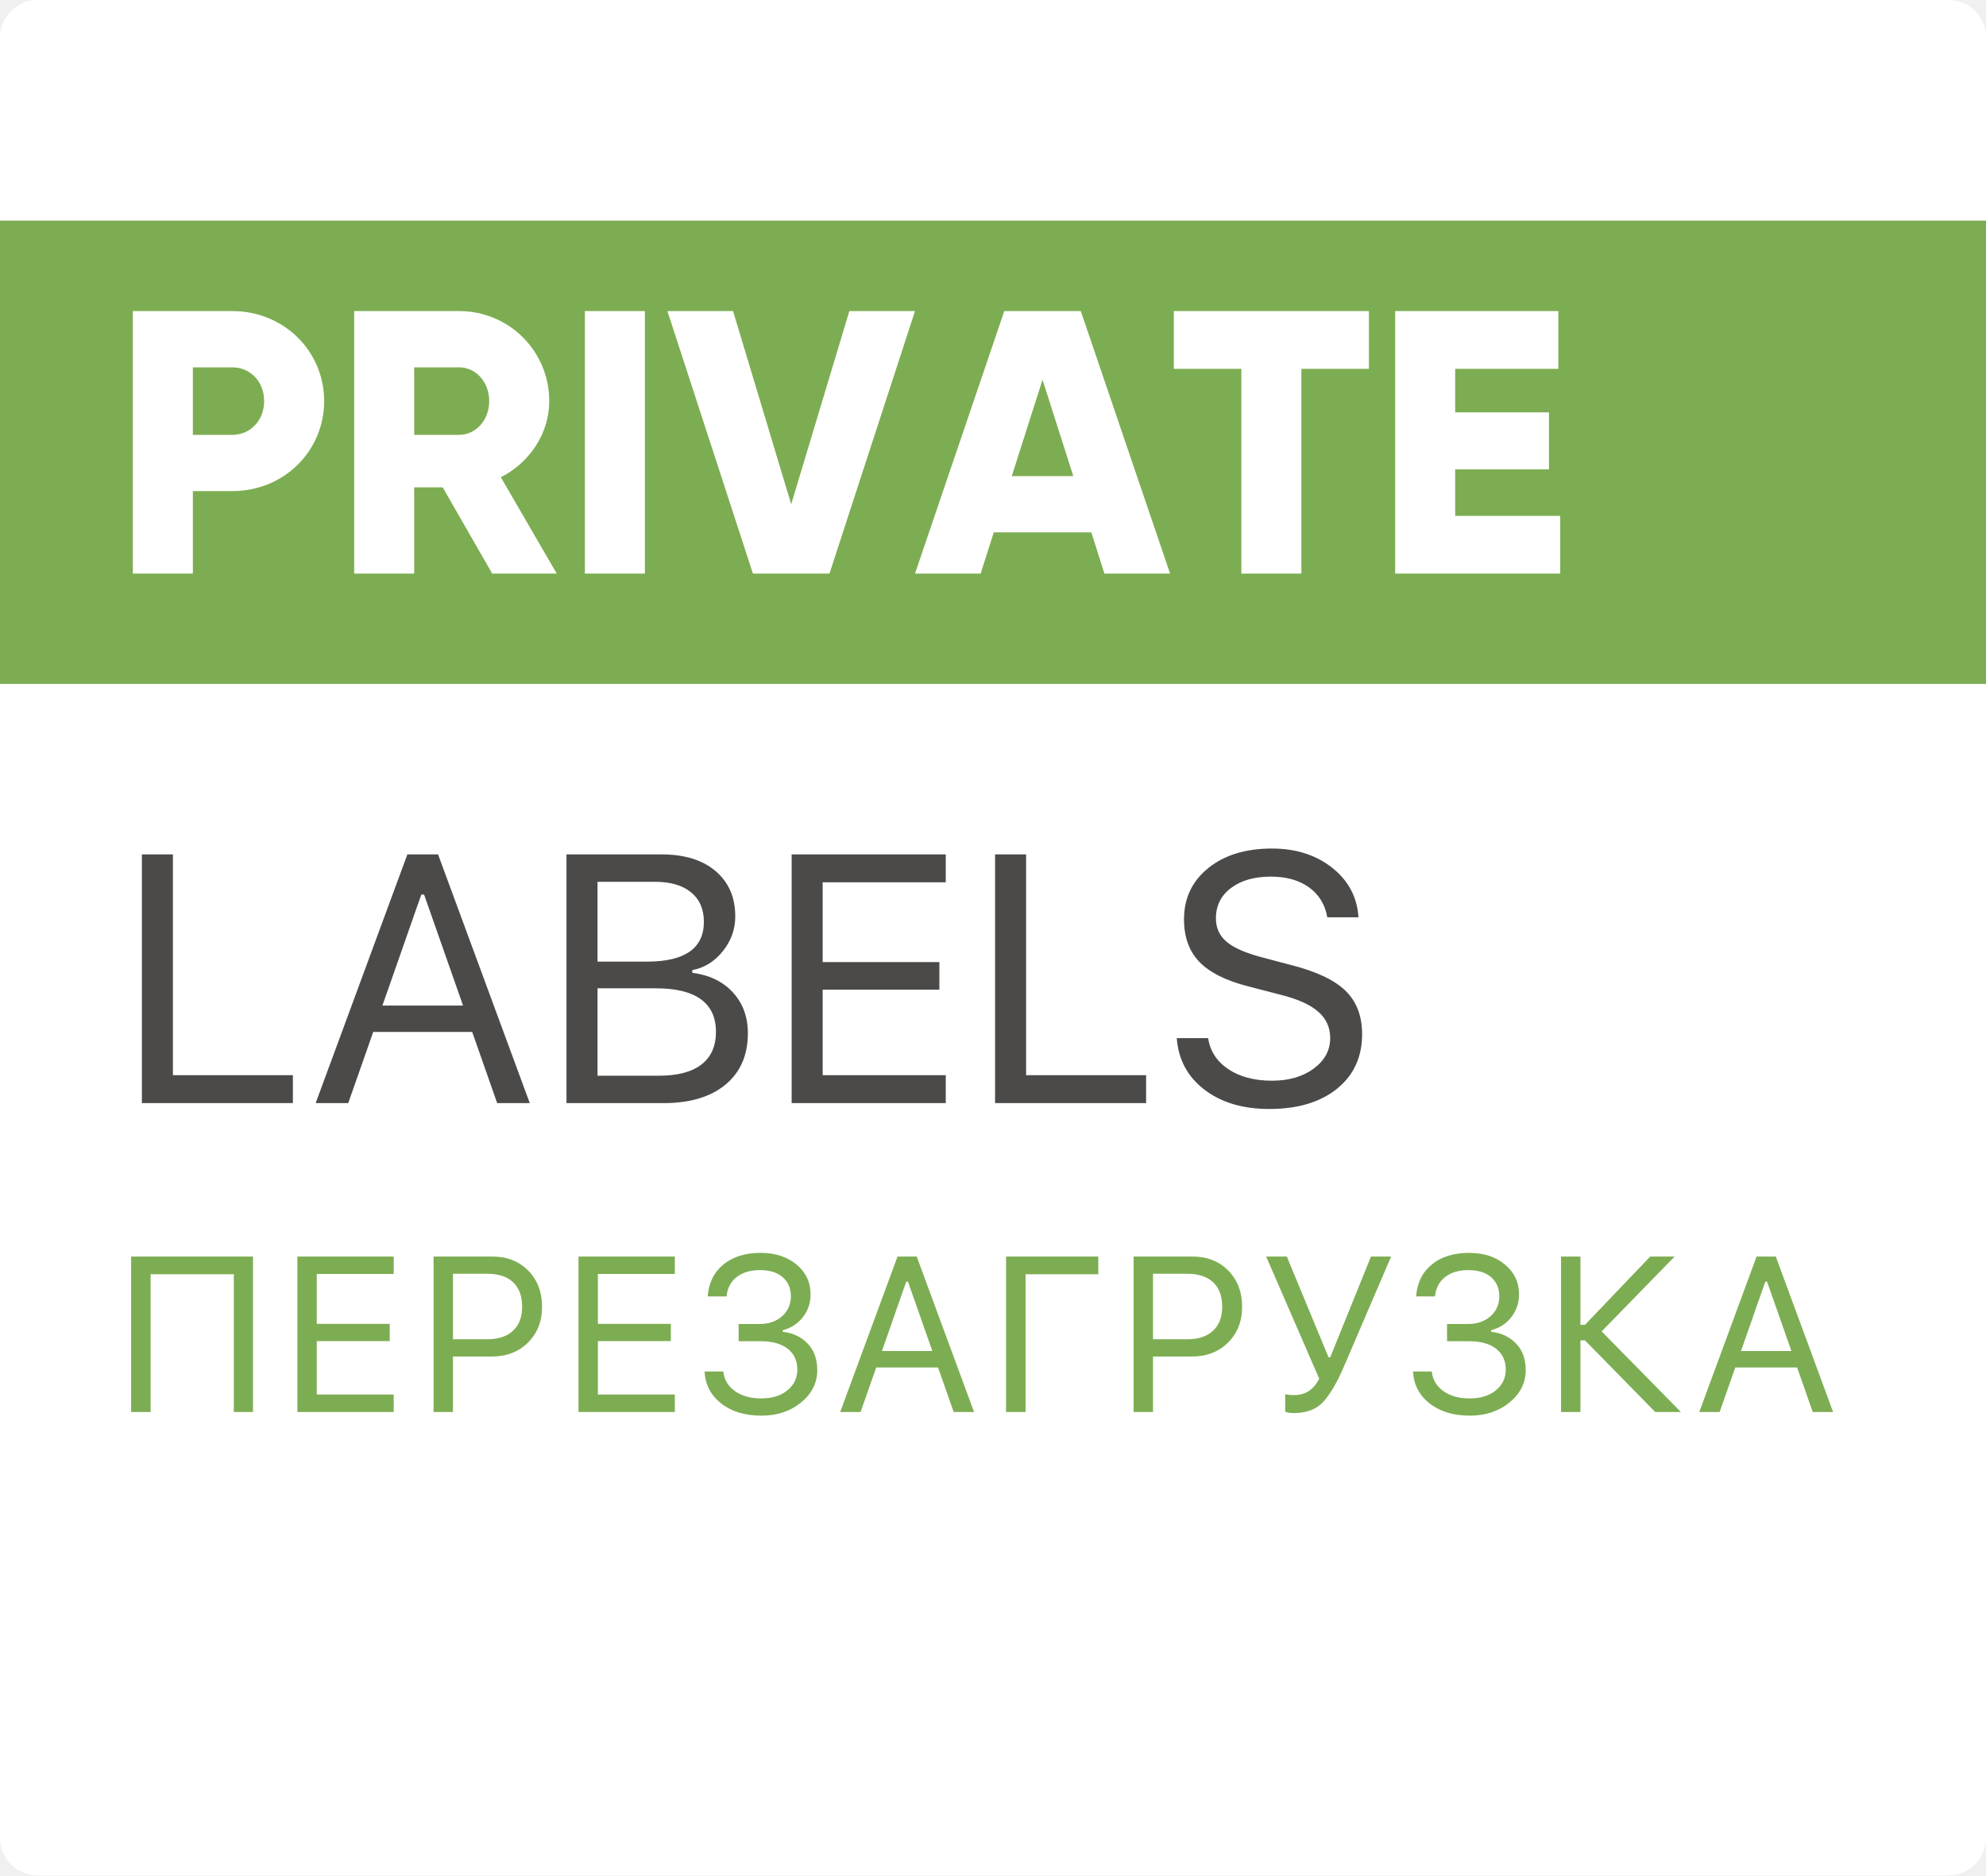
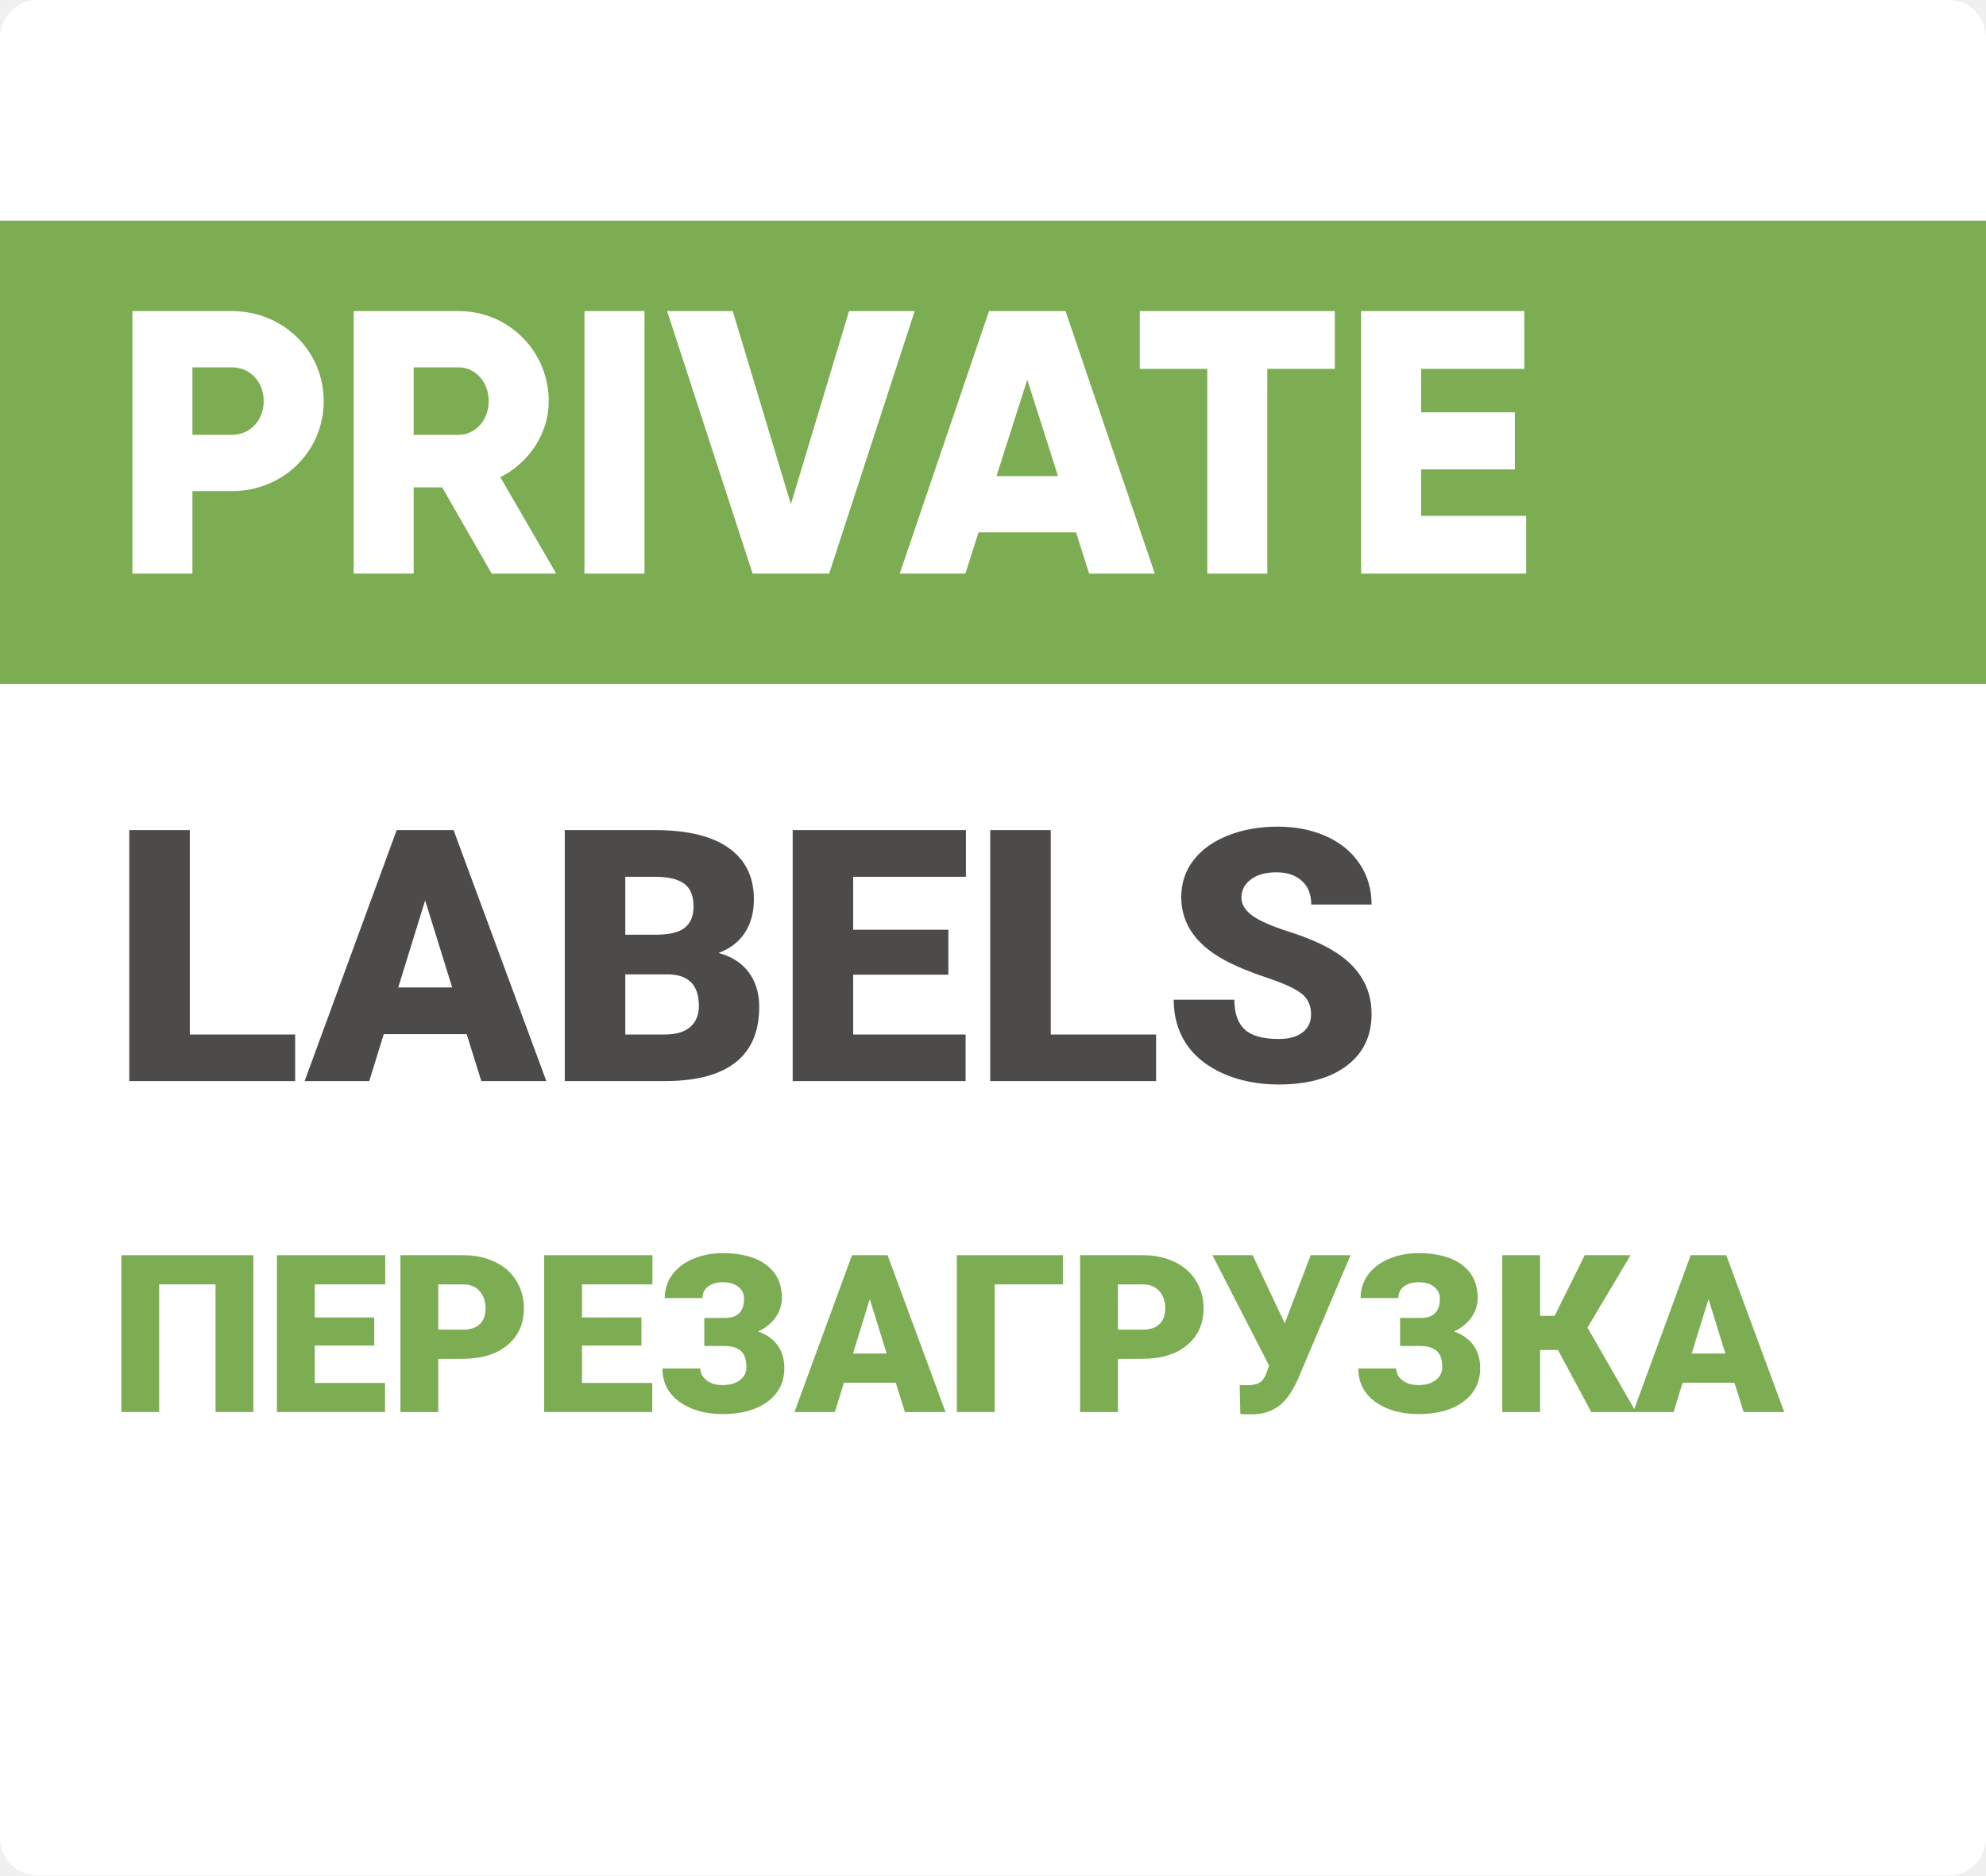
- <svg xmlns="http://www.w3.org/2000/svg" width="90px" height="85px" viewBox="0 0 90 85" version="1.1">
-   <defs />
-   <g id="Главная" stroke="none" stroke-width="1" fill="none" fill-rule="evenodd">
-     <g id="Group-34" transform="translate(-110, 0)">
-       <g id="private-labels" transform="translate(110, 0)">
-         <rect id="Rectangle-4-Copy-2" fill="#FFFFFF" x="0" y="0" width="90" height="85" rx="1.698" />
-         <rect id="Rectangle-11" fill="#7DAD52" x="-8.57980353e-13" y="10" width="90" height="21" />
-         <path d="M10.525,14.1 C12.871,14.1 14.69,15.919 14.69,18.18 C14.69,20.441 12.871,22.26 10.525,22.26 L8.74,22.26 L8.74,26 L6.02,26 L6.02,14.1 L10.525,14.1 Z M10.525,19.71 C11.358,19.71 11.97,19.047 11.97,18.18 C11.97,17.313 11.358,16.65 10.525,16.65 L8.74,16.65 L8.74,19.71 L10.525,19.71 Z M22.306,26 L20.062,22.09 L18.77,22.09 L18.77,26 L16.05,26 L16.05,14.1 L20.81,14.1 C23.071,14.1 24.89,15.919 24.89,18.18 C24.89,19.642 24.006,20.968 22.697,21.631 L25.23,26 L22.306,26 Z M18.77,16.65 L18.77,19.71 L20.81,19.71 C21.558,19.71 22.17,19.047 22.17,18.18 C22.17,17.313 21.558,16.65 20.81,16.65 L18.77,16.65 Z M26.505,14.1 L26.505,26 L29.225,26 L29.225,14.1 L26.505,14.1 Z M34.121,26 L37.589,26 L41.465,14.1 L38.49,14.1 L35.855,22.855 L33.22,14.1 L30.245,14.1 L34.121,26 Z M50.05,26 L49.455,24.13 L45.035,24.13 L44.44,26 L41.465,26 L45.511,14.1 L48.979,14.1 L53.025,26 L50.05,26 Z M45.851,21.58 L48.639,21.58 L47.245,17.211 L45.851,21.58 Z M62.035,14.1 L53.195,14.1 L53.195,16.718 L56.255,16.718 L56.255,26 L58.975,26 L58.975,16.718 L62.035,16.718 L62.035,14.1 Z M65.945,23.382 L65.945,21.274 L70.195,21.274 L70.195,18.69 L65.945,18.69 L65.945,16.718 L70.62,16.718 L70.62,14.1 L63.225,14.1 L63.225,26 L70.705,26 L70.705,23.382 L65.945,23.382 Z" id="PRIVATE" fill="#FFFFFF" />
-         <path d="M13.273,48.734 L7.836,48.734 L7.836,38.727 L6.43,38.727 L6.43,50 L13.273,50 L13.273,48.734 Z M22.531,50 L22.359,49.512 C22.245,49.186 22.113,48.811 21.965,48.387 C21.816,47.962 21.685,47.587 21.57,47.262 L21.398,46.773 L16.914,46.773 L15.781,50 L14.305,50 L18.461,38.727 L19.852,38.727 L24.008,50 L22.531,50 Z M19.094,40.547 L18.914,41.055 C18.794,41.393 18.647,41.812 18.473,42.312 L17.949,43.812 C17.775,44.313 17.628,44.732 17.508,45.07 L17.328,45.578 L20.984,45.578 L19.219,40.547 L19.094,40.547 Z M30.07,50 L25.672,50 L25.672,38.727 L29.984,38.727 C31.021,38.727 31.836,38.979 32.43,39.484 C33.023,39.99 33.32,40.674 33.32,41.539 C33.32,42.122 33.132,42.648 32.754,43.117 C32.376,43.586 31.917,43.87 31.375,43.969 L31.375,44.094 C32.146,44.193 32.758,44.488 33.211,44.98 C33.664,45.473 33.891,46.091 33.891,46.836 C33.891,47.826 33.553,48.6 32.879,49.16 C32.204,49.72 31.268,50 30.07,50 Z M27.078,39.969 L27.078,43.586 L29.328,43.586 C30.182,43.586 30.824,43.435 31.254,43.133 C31.684,42.831 31.898,42.38 31.898,41.781 C31.898,41.208 31.704,40.763 31.316,40.445 C30.928,40.128 30.385,39.969 29.688,39.969 L27.078,39.969 Z M27.078,48.758 L29.859,48.758 C30.708,48.758 31.352,48.589 31.789,48.25 C32.227,47.911 32.445,47.417 32.445,46.766 C32.445,46.115 32.217,45.624 31.762,45.293 C31.306,44.962 30.628,44.797 29.727,44.797 L27.078,44.797 L27.078,48.758 Z M42.859,48.734 L37.281,48.734 L37.281,44.859 L42.57,44.859 L42.57,43.609 L37.281,43.609 L37.281,39.992 L42.859,39.992 L42.859,38.727 L35.875,38.727 L35.875,50 L42.859,50 L42.859,48.734 Z M51.938,48.734 L46.5,48.734 L46.5,38.727 L45.094,38.727 L45.094,50 L51.938,50 L51.938,48.734 Z M53.328,47.055 C53.401,48.029 53.819,48.807 54.582,49.391 C55.345,49.974 56.323,50.266 57.516,50.266 C58.807,50.266 59.832,49.96 60.59,49.348 C61.348,48.736 61.727,47.911 61.727,46.875 C61.727,46.047 61.473,45.388 60.965,44.898 C60.457,44.409 59.62,44.018 58.453,43.727 L57.273,43.414 C56.497,43.216 55.941,42.979 55.605,42.703 C55.27,42.427 55.102,42.068 55.102,41.625 C55.102,41.052 55.329,40.594 55.785,40.25 C56.241,39.906 56.844,39.734 57.594,39.734 C58.297,39.734 58.874,39.897 59.324,40.223 C59.775,40.548 60.049,41 60.148,41.578 L61.562,41.578 C61.505,40.667 61.109,39.919 60.375,39.336 C59.641,38.753 58.729,38.461 57.641,38.461 C56.448,38.461 55.486,38.757 54.754,39.348 C54.022,39.939 53.656,40.714 53.656,41.672 C53.656,42.474 53.888,43.116 54.352,43.598 C54.815,44.079 55.557,44.451 56.578,44.711 L58.023,45.086 C58.799,45.279 59.37,45.534 59.734,45.852 C60.099,46.169 60.281,46.568 60.281,47.047 C60.281,47.604 60.033,48.066 59.535,48.434 C59.038,48.801 58.409,48.984 57.648,48.984 C56.846,48.984 56.185,48.81 55.664,48.461 C55.143,48.112 54.839,47.643 54.75,47.055 L53.328,47.055 Z" id="LABELS" fill="#2B2A29" opacity="0.85" />
-         <path d="M11.465,64 L11.465,56.954 L5.942,56.954 L5.942,64 L6.826,64 L6.826,57.755 L10.596,57.755 L10.596,64 L11.465,64 Z M17.842,63.209 L14.355,63.209 L14.355,60.787 L17.661,60.787 L17.661,60.006 L14.355,60.006 L14.355,57.745 L17.842,57.745 L17.842,56.954 L13.477,56.954 L13.477,64 L17.842,64 L17.842,63.209 Z M19.648,56.954 L22.31,56.954 C22.977,56.954 23.52,57.167 23.938,57.591 C24.356,58.016 24.565,58.564 24.565,59.234 C24.565,59.892 24.353,60.431 23.928,60.853 C23.503,61.275 22.961,61.485 22.3,61.485 L20.527,61.485 L20.527,64 L19.648,64 L19.648,56.954 Z M20.527,57.735 L20.527,60.704 L22.08,60.704 C22.581,60.704 22.97,60.576 23.247,60.318 C23.524,60.061 23.662,59.7 23.662,59.234 C23.662,58.749 23.526,58.378 23.254,58.121 C22.983,57.864 22.591,57.735 22.08,57.735 L20.527,57.735 Z M30.581,63.209 L27.095,63.209 L27.095,60.787 L30.4,60.787 L30.4,60.006 L27.095,60.006 L27.095,57.745 L30.581,57.745 L30.581,56.954 L26.216,56.954 L26.216,64 L30.581,64 L30.581,63.209 Z M33.472,60.792 L34.463,60.792 C34.997,60.792 35.409,60.907 35.698,61.136 C35.988,61.366 36.133,61.679 36.133,62.076 C36.133,62.457 35.984,62.77 35.686,63.016 C35.388,63.262 34.992,63.385 34.497,63.385 C34.009,63.385 33.61,63.273 33.301,63.05 C32.992,62.827 32.817,62.532 32.778,62.164 L31.929,62.164 C31.961,62.763 32.213,63.246 32.683,63.614 C33.153,63.982 33.761,64.166 34.507,64.166 C35.216,64.166 35.815,63.967 36.304,63.568 C36.792,63.169 37.036,62.68 37.036,62.101 C37.036,61.596 36.888,61.192 36.592,60.89 C36.296,60.587 35.923,60.413 35.474,60.367 L35.474,60.289 C35.851,60.195 36.156,59.998 36.387,59.698 C36.618,59.399 36.733,59.057 36.733,58.673 C36.733,58.123 36.522,57.671 36.099,57.318 C35.675,56.965 35.133,56.788 34.473,56.788 C33.773,56.788 33.209,56.964 32.781,57.315 C32.353,57.667 32.116,58.149 32.07,58.761 L32.925,58.761 C32.961,58.386 33.114,58.094 33.384,57.884 C33.654,57.674 34.006,57.569 34.438,57.569 C34.884,57.569 35.229,57.678 35.474,57.894 C35.718,58.111 35.84,58.396 35.84,58.751 C35.84,59.119 35.708,59.421 35.444,59.657 C35.181,59.893 34.84,60.011 34.424,60.011 L33.472,60.011 L33.472,60.792 Z M43.218,64 L43.11,63.695 C43.039,63.491 42.957,63.257 42.864,62.992 C42.771,62.726 42.689,62.492 42.617,62.289 L42.51,61.983 L39.707,61.983 L38.999,64 L38.076,64 L40.674,56.954 L41.543,56.954 L44.141,64 L43.218,64 Z M41.069,58.092 L40.957,58.409 C40.882,58.621 40.79,58.883 40.681,59.195 L40.354,60.133 C40.245,60.445 40.153,60.707 40.078,60.919 L39.966,61.236 L42.251,61.236 L41.147,58.092 L41.069,58.092 Z M46.475,64 L46.475,57.755 L49.771,57.755 L49.771,56.954 L45.591,56.954 L45.591,64 L46.475,64 Z M51.372,56.954 L54.033,56.954 C54.701,56.954 55.243,57.167 55.662,57.591 C56.08,58.016 56.289,58.564 56.289,59.234 C56.289,59.892 56.077,60.431 55.652,60.853 C55.227,61.275 54.684,61.485 54.023,61.485 L52.251,61.485 L52.251,64 L51.372,64 L51.372,56.954 Z M52.251,57.735 L52.251,60.704 L53.804,60.704 C54.305,60.704 54.694,60.576 54.971,60.318 C55.247,60.061 55.386,59.7 55.386,59.234 C55.386,58.749 55.25,58.378 54.978,58.121 C54.706,57.864 54.315,57.735 53.804,57.735 L52.251,57.735 Z M58.633,64.049 C59.225,64.049 59.677,63.871 59.988,63.517 C60.299,63.162 60.597,62.651 60.884,61.983 L63.042,56.954 L62.129,56.954 L60.283,61.52 L60.205,61.52 L58.315,56.954 L57.378,56.954 L59.785,62.496 C59.645,62.753 59.484,62.94 59.302,63.058 C59.119,63.175 58.896,63.233 58.633,63.233 C58.529,63.233 58.445,63.229 58.381,63.219 C58.318,63.209 58.271,63.201 58.242,63.194 L58.242,63.985 C58.271,64.002 58.319,64.016 58.386,64.029 C58.453,64.042 58.535,64.049 58.633,64.049 Z M65.576,60.792 L66.567,60.792 C67.101,60.792 67.513,60.907 67.803,61.136 C68.092,61.366 68.237,61.679 68.237,62.076 C68.237,62.457 68.088,62.77 67.791,63.016 C67.493,63.262 67.096,63.385 66.602,63.385 C66.113,63.385 65.715,63.273 65.405,63.05 C65.096,62.827 64.922,62.532 64.883,62.164 L64.033,62.164 C64.066,62.763 64.317,63.246 64.788,63.614 C65.258,63.982 65.866,64.166 66.611,64.166 C67.321,64.166 67.92,63.967 68.408,63.568 C68.896,63.169 69.141,62.68 69.141,62.101 C69.141,61.596 68.993,61.192 68.696,60.89 C68.4,60.587 68.027,60.413 67.578,60.367 L67.578,60.289 C67.956,60.195 68.26,59.998 68.491,59.698 C68.722,59.399 68.838,59.057 68.838,58.673 C68.838,58.123 68.626,57.671 68.203,57.318 C67.78,56.965 67.238,56.788 66.577,56.788 C65.877,56.788 65.313,56.964 64.885,57.315 C64.457,57.667 64.22,58.149 64.175,58.761 L65.029,58.761 C65.065,58.386 65.218,58.094 65.488,57.884 C65.758,57.674 66.11,57.569 66.543,57.569 C66.989,57.569 67.334,57.678 67.578,57.894 C67.822,58.111 67.944,58.396 67.944,58.751 C67.944,59.119 67.813,59.421 67.549,59.657 C67.285,59.893 66.945,60.011 66.528,60.011 L65.576,60.011 L65.576,60.792 Z M71.621,60.05 L71.621,56.954 L70.742,56.954 L70.742,64 L71.621,64 L71.621,60.753 L71.826,60.753 L75.01,64 L76.172,64 L72.583,60.348 L75.889,56.954 L74.785,56.954 L71.826,60.05 L71.621,60.05 Z M82.148,64 L82.041,63.695 C81.969,63.491 81.887,63.257 81.794,62.992 C81.702,62.726 81.619,62.492 81.548,62.289 L81.44,61.983 L78.638,61.983 L77.93,64 L77.007,64 L79.604,56.954 L80.474,56.954 L83.071,64 L82.148,64 Z M80,58.092 L79.888,58.409 C79.813,58.621 79.721,58.883 79.612,59.195 L79.285,60.133 C79.176,60.445 79.084,60.707 79.009,60.919 L78.896,61.236 L81.182,61.236 L80.078,58.092 L80,58.092 Z" id="ПЕРЕЗАГРУЗКА" fill="#7DAD52" />
+ <svg xmlns="http://www.w3.org/2000/svg" xmlns:xlink="http://www.w3.org/1999/xlink" width="90" height="85" viewBox="0 0 90 85" version="1.1">
+   <g id="Canvas" transform="translate(-15279 1392)">
+     <g id="2">
+       <g id="Group 67">
+         <g id="Group 24">
+           <g id="Rectangle 4 Copy 2">
+             <use xlink:href="#path0_fill" transform="translate(15279 -1392)" fill="#FFFFFF" />
+           </g>
+           <g id="Rectangle 11">
+             <use xlink:href="#path1_fill" transform="translate(15279 -1382)" fill="#7DAD52" />
+           </g>
+         </g>
+       </g>
+       <g id="PRIVATE">
+         <use xlink:href="#path2_fill" transform="translate(15285 -1377.9)" fill="#FFFFFF" />
+         <use xlink:href="#path3_fill" transform="translate(15285 -1377.9)" fill="#FFFFFF" />
+         <use xlink:href="#path4_fill" transform="translate(15285 -1377.9)" fill="#FFFFFF" />
+         <use xlink:href="#path5_fill" transform="translate(15285 -1377.9)" fill="#FFFFFF" />
+         <use xlink:href="#path6_fill" transform="translate(15285 -1377.9)" fill="#FFFFFF" />
+         <use xlink:href="#path7_fill" transform="translate(15285 -1377.9)" fill="#FFFFFF" />
+         <use xlink:href="#path8_fill" transform="translate(15285 -1377.9)" fill="#FFFFFF" />
+       </g>
+       <g id="LABELS">
+         <use xlink:href="#path9_fill" transform="translate(15284 -1358)" fill="#4C4B4A" />
+       </g>
+       <g id="ÐÐÐ ÐÐÐÐÐ Ð£ÐÐÐ">
+         <use xlink:href="#path10_fill" transform="translate(15284.5 -1335.2)" fill="#7DAD52" />
+         <use xlink:href="#path11_fill" transform="translate(15284.5 -1335.2)" fill="#7DAD52" />
+         <use xlink:href="#path12_fill" transform="translate(15284.5 -1335.2)" fill="#7DAD52" />
+         <use xlink:href="#path13_fill" transform="translate(15284.5 -1335.2)" fill="#7DAD52" />
+         <use xlink:href="#path14_fill" transform="translate(15284.5 -1335.2)" fill="#7DAD52" />
+         <use xlink:href="#path15_fill" transform="translate(15284.5 -1335.2)" fill="#7DAD52" />
+         <use xlink:href="#path16_fill" transform="translate(15284.5 -1335.2)" fill="#7DAD52" />
+         <use xlink:href="#path17_fill" transform="translate(15284.5 -1335.2)" fill="#7DAD52" />
+         <use xlink:href="#path18_fill" transform="translate(15284.5 -1335.2)" fill="#7DAD52" />
+         <use xlink:href="#path19_fill" transform="translate(15284.5 -1335.2)" fill="#7DAD52" />
+         <use xlink:href="#path20_fill" transform="translate(15284.5 -1335.2)" fill="#7DAD52" />
+         <use xlink:href="#path21_fill" transform="translate(15284.5 -1335.2)" fill="#7DAD52" />
      </g>
    </g>
  </g>
+   <defs>
+     <path id="path0_fill" fill-rule="evenodd" d="M 0 1.698C 0 0.76 0.76 0 1.698 0L 88.302 0C 89.24 0 90 0.76 90 1.698L 90 83.302C 90 84.24 89.24 85 88.302 85L 1.698 85C 0.76 85 0 84.24 0 83.302L 0 1.698Z" />
+     <path id="path1_fill" fill-rule="evenodd" d="M 0 0L 90 0L 90 21L 0 21L 0 0Z" />
+     <path id="path2_fill" d="M 4.505 0L 0 0L 0 11.9L 2.72 11.9L 2.72 8.16L 4.505 8.16C 6.851 8.16 8.67 6.341 8.67 4.08C 8.67 1.819 6.851 0 4.505 0ZM 4.505 5.61L 2.72 5.61L 2.72 2.55L 4.505 2.55C 5.338 2.55 5.95 3.213 5.95 4.08C 5.95 4.947 5.338 5.61 4.505 5.61Z" />
+     <path id="path3_fill" d="M 16.283 11.9L 19.207 11.9L 16.674 7.531C 17.983 6.868 18.867 5.542 18.867 4.08C 18.867 1.819 17.048 0 14.787 0L 10.027 0L 10.027 11.9L 12.747 11.9L 12.747 7.99L 14.039 7.99L 16.283 11.9ZM 12.747 2.55L 14.787 2.55C 15.535 2.55 16.147 3.213 16.147 4.08C 16.147 4.947 15.535 5.61 14.787 5.61L 12.747 5.61L 12.747 2.55Z" />
+     <path id="path4_fill" d="M 20.486 0L 20.486 11.9L 23.206 11.9L 23.206 0L 20.486 0Z" />
+     <path id="path5_fill" d="M 28.107 11.9L 31.575 11.9L 35.451 0L 32.476 0L 29.841 8.755L 27.206 0L 24.231 0L 28.107 11.9Z" />
+     <path id="path6_fill" d="M 43.358 11.9L 46.333 11.9L 42.287 0L 38.819 0L 34.773 11.9L 37.748 11.9L 38.343 10.03L 42.763 10.03L 43.358 11.9ZM 39.159 7.48L 40.553 3.111L 41.947 7.48L 39.159 7.48Z" />
+     <path id="path7_fill" d="M 54.491 0L 45.651 0L 45.651 2.618L 48.711 2.618L 48.711 11.9L 51.431 11.9L 51.431 2.618L 54.491 2.618L 54.491 0Z" />
+     <path id="path8_fill" d="M 58.402 9.282L 58.402 7.174L 62.652 7.174L 62.652 4.59L 58.402 4.59L 58.402 2.618L 63.077 2.618L 63.077 0L 55.682 0L 55.682 11.9L 63.162 11.9L 63.162 9.282L 58.402 9.282Z" />
+     <path id="path9_fill" d="M 3.602 12.891L 8.375 12.891L 8.375 15L 0.859 15L 0.859 3.625L 3.602 3.625L 3.602 12.891ZM 16.148 12.875L 12.391 12.875L 11.734 15L 8.805 15L 12.977 3.625L 15.555 3.625L 19.758 15L 16.812 15L 16.148 12.875ZM 13.047 10.758L 15.492 10.758L 14.266 6.812L 13.047 10.758ZM 20.594 15L 20.594 3.625L 24.68 3.625C 26.143 3.625 27.255 3.893 28.016 4.43C 28.781 4.966 29.164 5.745 29.164 6.766C 29.164 7.354 29.029 7.857 28.758 8.273C 28.487 8.69 28.088 8.997 27.562 9.195C 28.156 9.352 28.612 9.643 28.93 10.07C 29.247 10.497 29.406 11.018 29.406 11.633C 29.406 12.747 29.052 13.586 28.344 14.148C 27.641 14.706 26.596 14.99 25.211 15L 20.594 15ZM 23.336 10.164L 23.336 12.891L 25.133 12.891C 25.628 12.891 26.008 12.779 26.273 12.555C 26.539 12.325 26.672 12.005 26.672 11.594C 26.672 10.646 26.201 10.169 25.258 10.164L 23.336 10.164ZM 23.336 8.367L 24.766 8.367C 25.365 8.362 25.792 8.253 26.047 8.039C 26.302 7.826 26.43 7.51 26.43 7.094C 26.43 6.615 26.292 6.271 26.016 6.062C 25.74 5.849 25.294 5.742 24.68 5.742L 23.336 5.742L 23.336 8.367ZM 37.977 10.18L 33.664 10.18L 33.664 12.891L 38.758 12.891L 38.758 15L 30.922 15L 30.922 3.625L 38.773 3.625L 38.773 5.742L 33.664 5.742L 33.664 8.141L 37.977 8.141L 37.977 10.18ZM 42.617 12.891L 47.391 12.891L 47.391 15L 39.875 15L 39.875 3.625L 42.617 3.625L 42.617 12.891ZM 54.414 11.977C 54.414 11.575 54.271 11.263 53.984 11.039C 53.703 10.815 53.206 10.583 52.492 10.344C 51.779 10.104 51.195 9.872 50.742 9.648C 49.268 8.924 48.531 7.93 48.531 6.664C 48.531 6.034 48.714 5.479 49.078 5C 49.448 4.516 49.969 4.141 50.641 3.875C 51.312 3.604 52.068 3.469 52.906 3.469C 53.724 3.469 54.456 3.615 55.102 3.906C 55.753 4.198 56.258 4.615 56.617 5.156C 56.977 5.693 57.156 6.307 57.156 7L 54.422 7C 54.422 6.536 54.279 6.177 53.992 5.922C 53.711 5.667 53.328 5.539 52.844 5.539C 52.354 5.539 51.966 5.648 51.68 5.867C 51.398 6.081 51.258 6.354 51.258 6.688C 51.258 6.979 51.414 7.245 51.727 7.484C 52.039 7.719 52.589 7.964 53.375 8.219C 54.161 8.469 54.807 8.74 55.312 9.031C 56.542 9.74 57.156 10.716 57.156 11.961C 57.156 12.956 56.781 13.737 56.031 14.305C 55.281 14.872 54.253 15.156 52.945 15.156C 52.023 15.156 51.188 14.992 50.438 14.664C 49.693 14.331 49.13 13.878 48.75 13.305C 48.375 12.727 48.188 12.062 48.188 11.312L 50.938 11.312C 50.938 11.922 51.094 12.372 51.406 12.664C 51.724 12.95 52.237 13.094 52.945 13.094C 53.398 13.094 53.755 12.997 54.016 12.805C 54.281 12.607 54.414 12.331 54.414 11.977Z" />
+     <path id="path10_fill" d="M 5.981 7.202L 4.268 7.202L 4.268 1.416L 1.714 1.416L 1.714 7.202L 0 7.202L 0 0.093L 5.981 0.093L 5.981 7.202Z" />
+     <path id="path11_fill" d="M 11.46 4.189L 8.765 4.189L 8.765 5.884L 11.948 5.884L 11.948 7.202L 7.051 7.202L 7.051 0.093L 11.958 0.093L 11.958 1.416L 8.765 1.416L 8.765 2.915L 11.46 2.915L 11.46 4.189Z" />
+     <path id="path12_fill" d="M 14.36 4.79L 14.36 7.202L 12.646 7.202L 12.646 0.093L 15.483 0.093C 16.027 0.093 16.507 0.194 16.924 0.396C 17.344 0.594 17.668 0.879 17.895 1.25C 18.127 1.618 18.242 2.036 18.242 2.505C 18.242 3.198 17.993 3.753 17.495 4.17C 17 4.583 16.32 4.79 15.454 4.79L 14.36 4.79ZM 14.36 3.467L 15.483 3.467C 15.815 3.467 16.068 3.384 16.24 3.218C 16.416 3.052 16.504 2.817 16.504 2.515C 16.504 2.183 16.414 1.917 16.235 1.719C 16.056 1.52 15.812 1.419 15.503 1.416L 14.36 1.416L 14.36 3.467Z" />
+     <path id="path13_fill" d="M 23.569 4.189L 20.874 4.189L 20.874 5.884L 24.058 5.884L 24.058 7.202L 19.16 7.202L 19.16 0.093L 24.067 0.093L 24.067 1.416L 20.874 1.416L 20.874 2.915L 23.569 2.915L 23.569 4.189Z" />
+     <path id="path14_fill" d="M 28.218 2.065C 28.218 1.841 28.13 1.66 27.954 1.523C 27.782 1.387 27.547 1.318 27.251 1.318C 26.974 1.318 26.751 1.385 26.582 1.519C 26.416 1.649 26.333 1.821 26.333 2.036L 24.624 2.036C 24.624 1.646 24.735 1.296 24.956 0.986C 25.181 0.677 25.496 0.436 25.903 0.264C 26.31 0.088 26.759 0 27.251 0C 28.097 0 28.755 0.177 29.224 0.532C 29.696 0.887 29.932 1.383 29.932 2.021C 29.932 2.347 29.836 2.645 29.644 2.915C 29.455 3.182 29.193 3.394 28.857 3.55C 29.241 3.687 29.535 3.895 29.736 4.175C 29.941 4.452 30.044 4.797 30.044 5.21C 30.044 5.848 29.79 6.356 29.282 6.733C 28.774 7.108 28.097 7.295 27.251 7.295C 26.466 7.295 25.815 7.111 25.298 6.743C 24.78 6.372 24.521 5.868 24.521 5.229L 26.24 5.229C 26.24 5.441 26.335 5.62 26.523 5.767C 26.712 5.91 26.955 5.981 27.251 5.981C 27.57 5.981 27.829 5.907 28.027 5.757C 28.226 5.607 28.325 5.412 28.325 5.171C 28.325 4.819 28.241 4.572 28.071 4.429C 27.902 4.282 27.655 4.209 27.329 4.209L 26.416 4.209L 26.416 2.939L 27.388 2.939C 27.941 2.923 28.218 2.632 28.218 2.065Z" />
+     <path id="path15_fill" d="M 35.093 5.874L 32.744 5.874L 32.334 7.202L 30.503 7.202L 33.11 0.093L 34.722 0.093L 37.349 7.202L 35.508 7.202L 35.093 5.874ZM 33.154 4.551L 34.683 4.551L 33.916 2.085L 33.154 4.551Z" />
+     <path id="path16_fill" d="M 42.666 1.416L 39.575 1.416L 39.575 7.202L 37.861 7.202L 37.861 0.093L 42.666 0.093L 42.666 1.416Z" />
+     <path id="path17_fill" d="M 45.161 4.79L 45.161 7.202L 43.447 7.202L 43.447 0.093L 46.284 0.093C 46.828 0.093 47.308 0.194 47.725 0.396C 48.145 0.594 48.468 0.879 48.696 1.25C 48.927 1.618 49.043 2.036 49.043 2.505C 49.043 3.198 48.794 3.753 48.296 4.17C 47.801 4.583 47.121 4.79 46.255 4.79L 45.161 4.79ZM 45.161 3.467L 46.284 3.467C 46.616 3.467 46.868 3.384 47.041 3.218C 47.217 3.052 47.305 2.817 47.305 2.515C 47.305 2.183 47.215 1.917 47.036 1.719C 46.857 1.52 46.613 1.419 46.304 1.416L 45.161 1.416L 45.161 3.467Z" />
+     <path id="path18_fill" d="M 52.72 3.179L 52.72 3.184L 53.897 0.093L 55.703 0.093L 53.31 5.732C 53.053 6.302 52.764 6.704 52.441 6.938C 52.122 7.17 51.748 7.292 51.318 7.305L 50.972 7.305L 50.708 7.295L 50.679 5.967C 50.718 5.98 50.832 5.986 51.02 5.986C 51.281 5.986 51.476 5.942 51.606 5.854C 51.74 5.763 51.847 5.589 51.929 5.332L 52.012 5.098L 49.443 0.093L 51.265 0.093L 52.72 3.179Z" />
+     <path id="path19_fill" d="M 59.751 2.065C 59.751 1.841 59.663 1.66 59.487 1.523C 59.315 1.387 59.08 1.318 58.784 1.318C 58.508 1.318 58.285 1.385 58.115 1.519C 57.949 1.649 57.866 1.821 57.866 2.036L 56.157 2.036C 56.157 1.646 56.268 1.296 56.489 0.986C 56.714 0.677 57.03 0.436 57.437 0.264C 57.843 0.088 58.293 0 58.784 0C 59.63 0 60.288 0.177 60.757 0.532C 61.229 0.887 61.465 1.383 61.465 2.021C 61.465 2.347 61.369 2.645 61.177 2.915C 60.988 3.182 60.726 3.394 60.391 3.55C 60.775 3.687 61.068 3.895 61.27 4.175C 61.475 4.452 61.577 4.797 61.577 5.21C 61.577 5.848 61.323 6.356 60.815 6.733C 60.308 7.108 59.63 7.295 58.784 7.295C 58 7.295 57.349 7.111 56.831 6.743C 56.313 6.372 56.055 5.868 56.055 5.229L 57.773 5.229C 57.773 5.441 57.868 5.62 58.057 5.767C 58.245 5.91 58.488 5.981 58.784 5.981C 59.103 5.981 59.362 5.907 59.56 5.757C 59.759 5.607 59.858 5.412 59.858 5.171C 59.858 4.819 59.774 4.572 59.605 4.429C 59.435 4.282 59.188 4.209 58.862 4.209L 57.949 4.209L 57.949 2.939L 58.921 2.939C 59.474 2.923 59.751 2.632 59.751 2.065Z" />
+     <path id="path20_fill" d="M 65.103 4.39L 64.292 4.39L 64.292 7.202L 62.578 7.202L 62.578 0.093L 64.292 0.093L 64.292 2.842L 64.951 2.842L 66.318 0.093L 68.394 0.093L 66.44 3.374L 68.638 7.202L 66.611 7.202L 65.103 4.39Z" />
+     <path id="path21_fill" d="M 73.101 5.874L 70.752 5.874L 70.342 7.202L 68.511 7.202L 71.118 0.093L 72.73 0.093L 75.356 7.202L 73.516 7.202L 73.101 5.874ZM 71.162 4.551L 72.69 4.551L 71.924 2.085L 71.162 4.551Z" />
+   </defs>
</svg>
